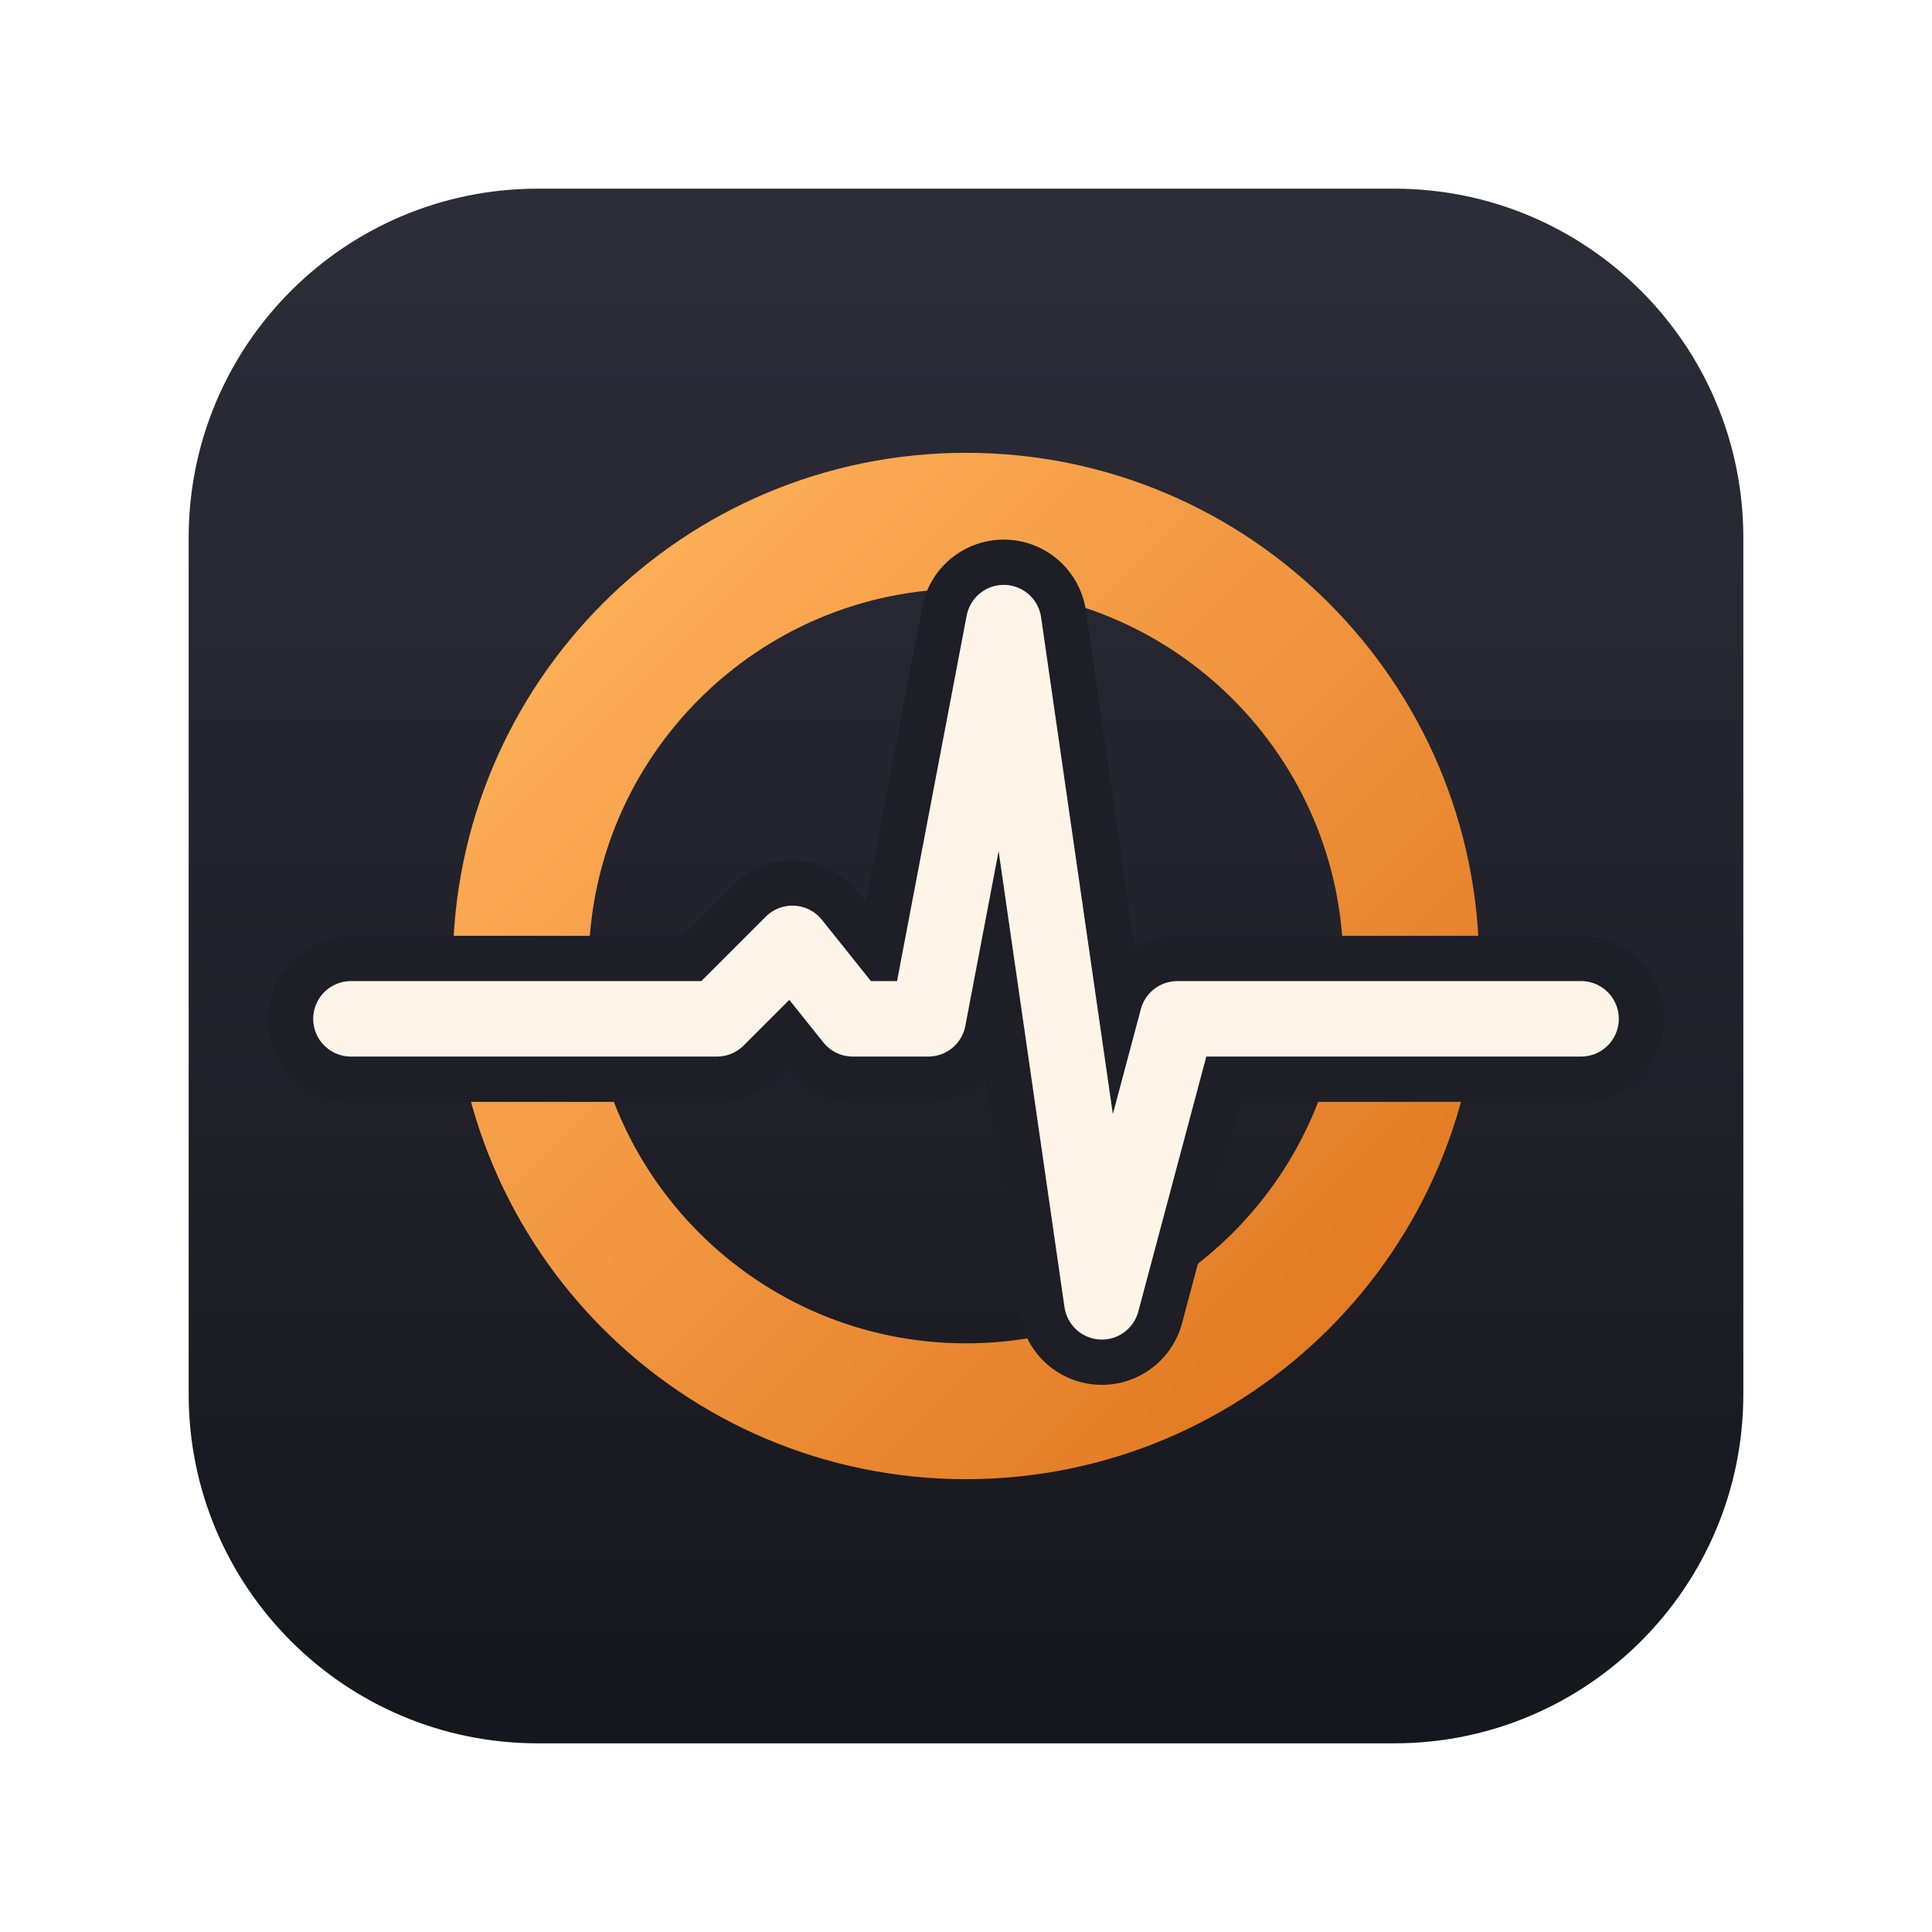
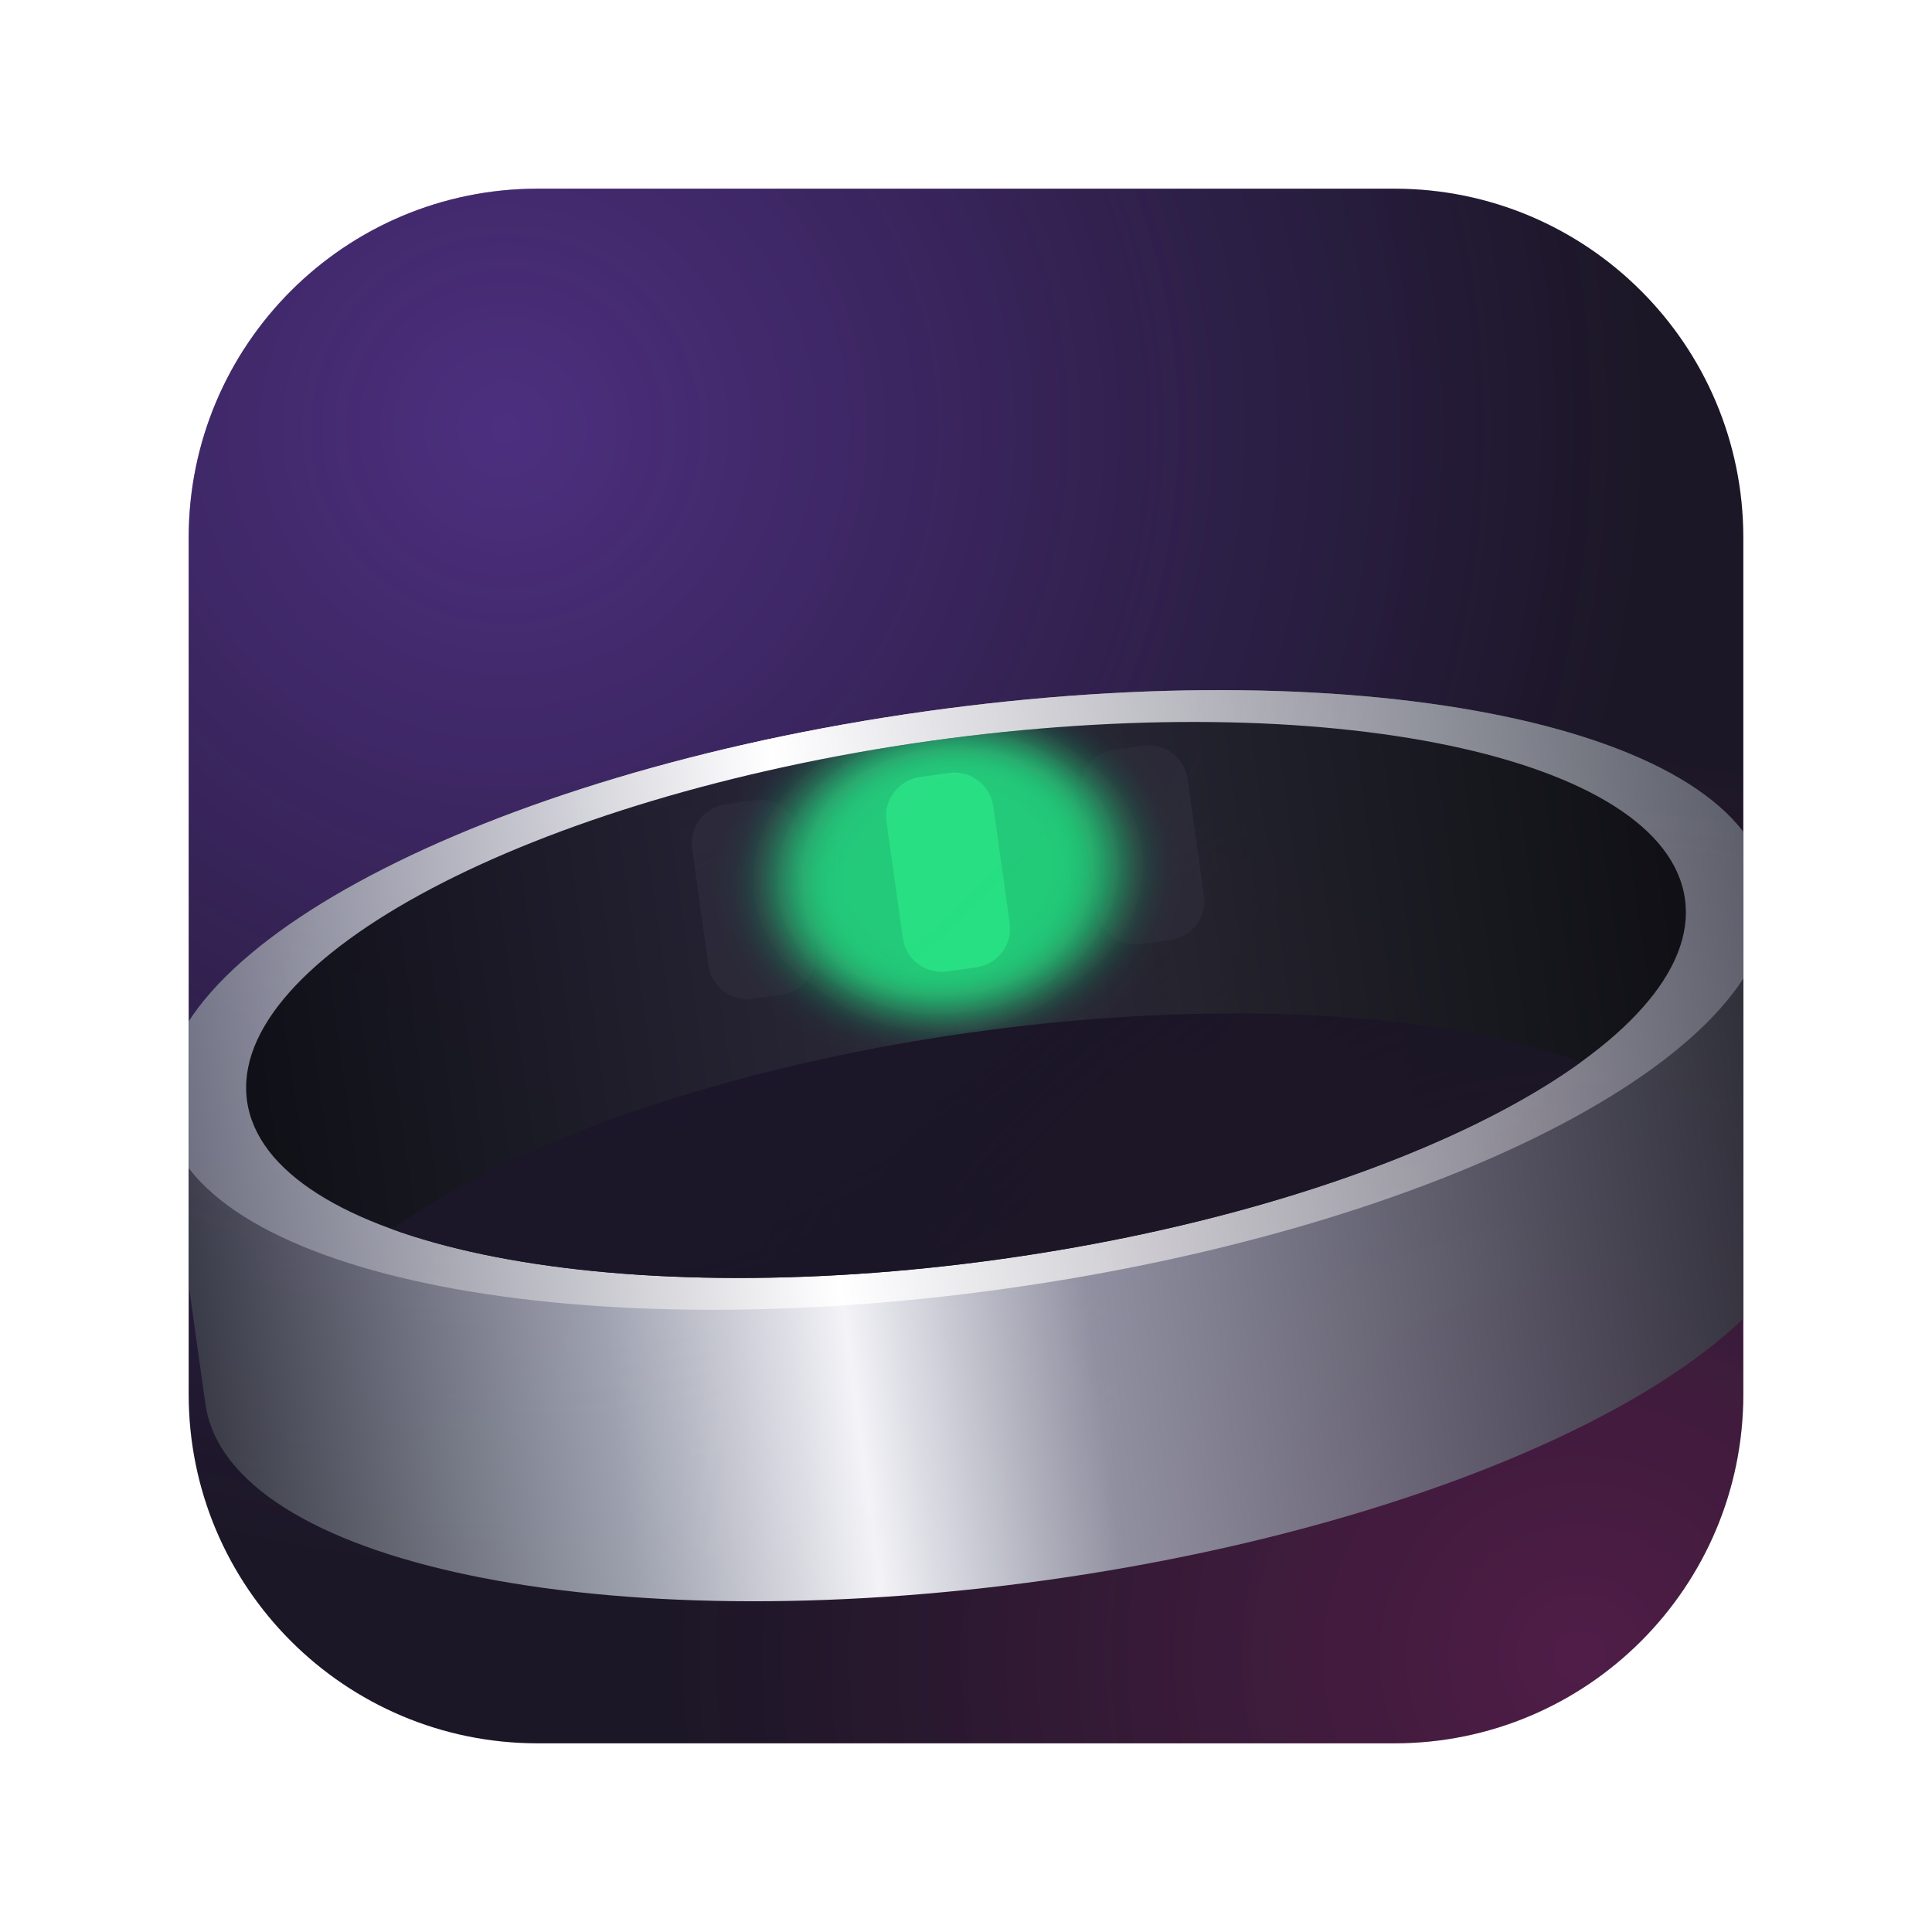
<svg xmlns="http://www.w3.org/2000/svg" viewBox="0 0 1024 1024">
  <defs>
-     <linearGradient id="a" x1="0" x2="0" y1="0" y2="1">
-       <stop offset="0" stop-color="#2c2d38" />
-       <stop offset="1" stop-color="#16171d" />
+     <linearGradient id="bg" gradientUnits="userSpaceOnUse" x1="0" y1="100" x2="0" y2="924">
+       <stop offset="0" stop-color="#1b1726" />
+       <stop offset="1" stop-color="#1b1726" />
    </linearGradient>
-     <linearGradient id="b" x1="0" x2="1" y1="0" y2="1">
-       <stop offset="0" stop-color="#ffb35c" />
-       <stop offset="1" stop-color="#e0761f" />
+     <linearGradient id="side" x1="0" x2="1">
+       <stop offset="0" stop-color="#3a3c46" />
+       <stop offset=".25" stop-color="#9da1ae" />
+       <stop offset=".4" stop-color="#f2f3f7" />
+       <stop offset=".55" stop-color="#8e92a0" />
+       <stop offset=".85" stop-color="#4a4d58" />
+       <stop offset="1" stop-color="#2a2c34" />
    </linearGradient>
+     <linearGradient id="top" x1="0" x2="1">
+       <stop offset="0" stop-color="#6b6f7c" />
+       <stop offset=".4" stop-color="#ffffff" />
+       <stop offset="1" stop-color="#5a5d69" />
+     </linearGradient>
+     <linearGradient id="inner" x1="0" x2="1">
+       <stop offset="0" stop-color="#101116" />
+       <stop offset=".5" stop-color="#2c2d36" />
+       <stop offset="1" stop-color="#101116" />
+     </linearGradient>
+     <filter id="b1" x="-80%" y="-80%" width="260%" height="260%">
+       <feGaussianBlur stdDeviation="40" />
+     </filter>
+     <filter id="b2" x="-50%" y="-50%" width="200%" height="200%">
+       <feGaussianBlur stdDeviation="16" />
+     </filter>
+     <filter id="b3" x="-100%" y="-100%" width="300%" height="300%">
+       <feGaussianBlur stdDeviation="10" />
+     </filter>
+     <clipPath id="tile">
+       <rect width="824" height="824" x="100" y="100" rx="185" />
+     </clipPath>
+     <clipPath id="hole">
+       <ellipse rx="296" ry="106.6" />
+     </clipPath>
+     <radialGradient id="n1" cx=".2" cy=".15" r=".75">
+       <stop offset="0" stop-color="#9b5cff" stop-opacity=".38" />
+       <stop offset="1" stop-color="#9b5cff" stop-opacity="0" />
+     </radialGradient>
+     <radialGradient id="n2" cx=".9" cy=".95" r=".6">
+       <stop offset="0" stop-color="#ff3dbb" stop-opacity=".22" />
+       <stop offset="1" stop-color="#ff3dbb" stop-opacity="0" />
+     </radialGradient>
  </defs>
-   <rect width="824" height="824" x="100" y="100" fill="url(#a)" rx="185" />
-   <circle cx="512" cy="512" r="236" fill="none" stroke="url(#b)" stroke-width="72" />
-   <path fill="none" stroke="#1d1e26" stroke-linecap="round" stroke-linejoin="round" stroke-width="88" d="M186 540h194l40-40 32 40h40l40-210 52 360 40-150h214" />
-   <path fill="none" stroke="#fff4e8" stroke-linecap="round" stroke-linejoin="round" stroke-width="40" d="M186 540h194l40-40 32 40h40l40-210 52 360 40-150h214" />
+   <rect width="824" height="824" x="100" y="100" rx="185" fill="url(#bg)" />
+   <rect width="824" height="824" x="100" y="100" rx="185" fill="url(#n1)" />
+   <rect width="824" height="824" x="100" y="100" rx="185" fill="url(#n2)" />
+   <g clip-path="url(#tile)">
+     <g transform="translate(512 530) rotate(-8) scale(1.3)">
+       <path d="M-330 0A330 118.8 0 0 1 330 0V120A330 118.8 0 0 1 -330 120Z" fill="url(#side)" />
+       <ellipse rx="330" ry="118.8" fill="url(#top)" />
+       <ellipse rx="296" ry="106.6" fill="url(#inner)" />
+       <g clip-path="url(#hole)">
+         <rect x="-102.0" y="-92.6" width="44" height="80" rx="16" fill="#2a2b33" />
+         <rect x="-22.0" y="-92.6" width="44" height="80" rx="16" fill="#5dffa0" />
+         <rect x="58.0" y="-92.6" width="44" height="80" rx="16" fill="#2a2b33" />
+         <ellipse cy="-52.56" rx="70" ry="58" fill="#1fe07a" opacity=".9" filter="url(#b3)" />
+         <ellipse cy="120" rx="296" ry="106.6" fill="#1b1726" />
+       </g>
+     </g>
+   </g>
+   <g clip-path="url(#tile)" style="mix-blend-mode:color" opacity=".25">
+     <rect width="824" height="824" x="100" y="100" fill="url(#n1)" />
+     <rect width="824" height="824" x="100" y="100" fill="url(#n2)" />
+   </g>
</svg>
